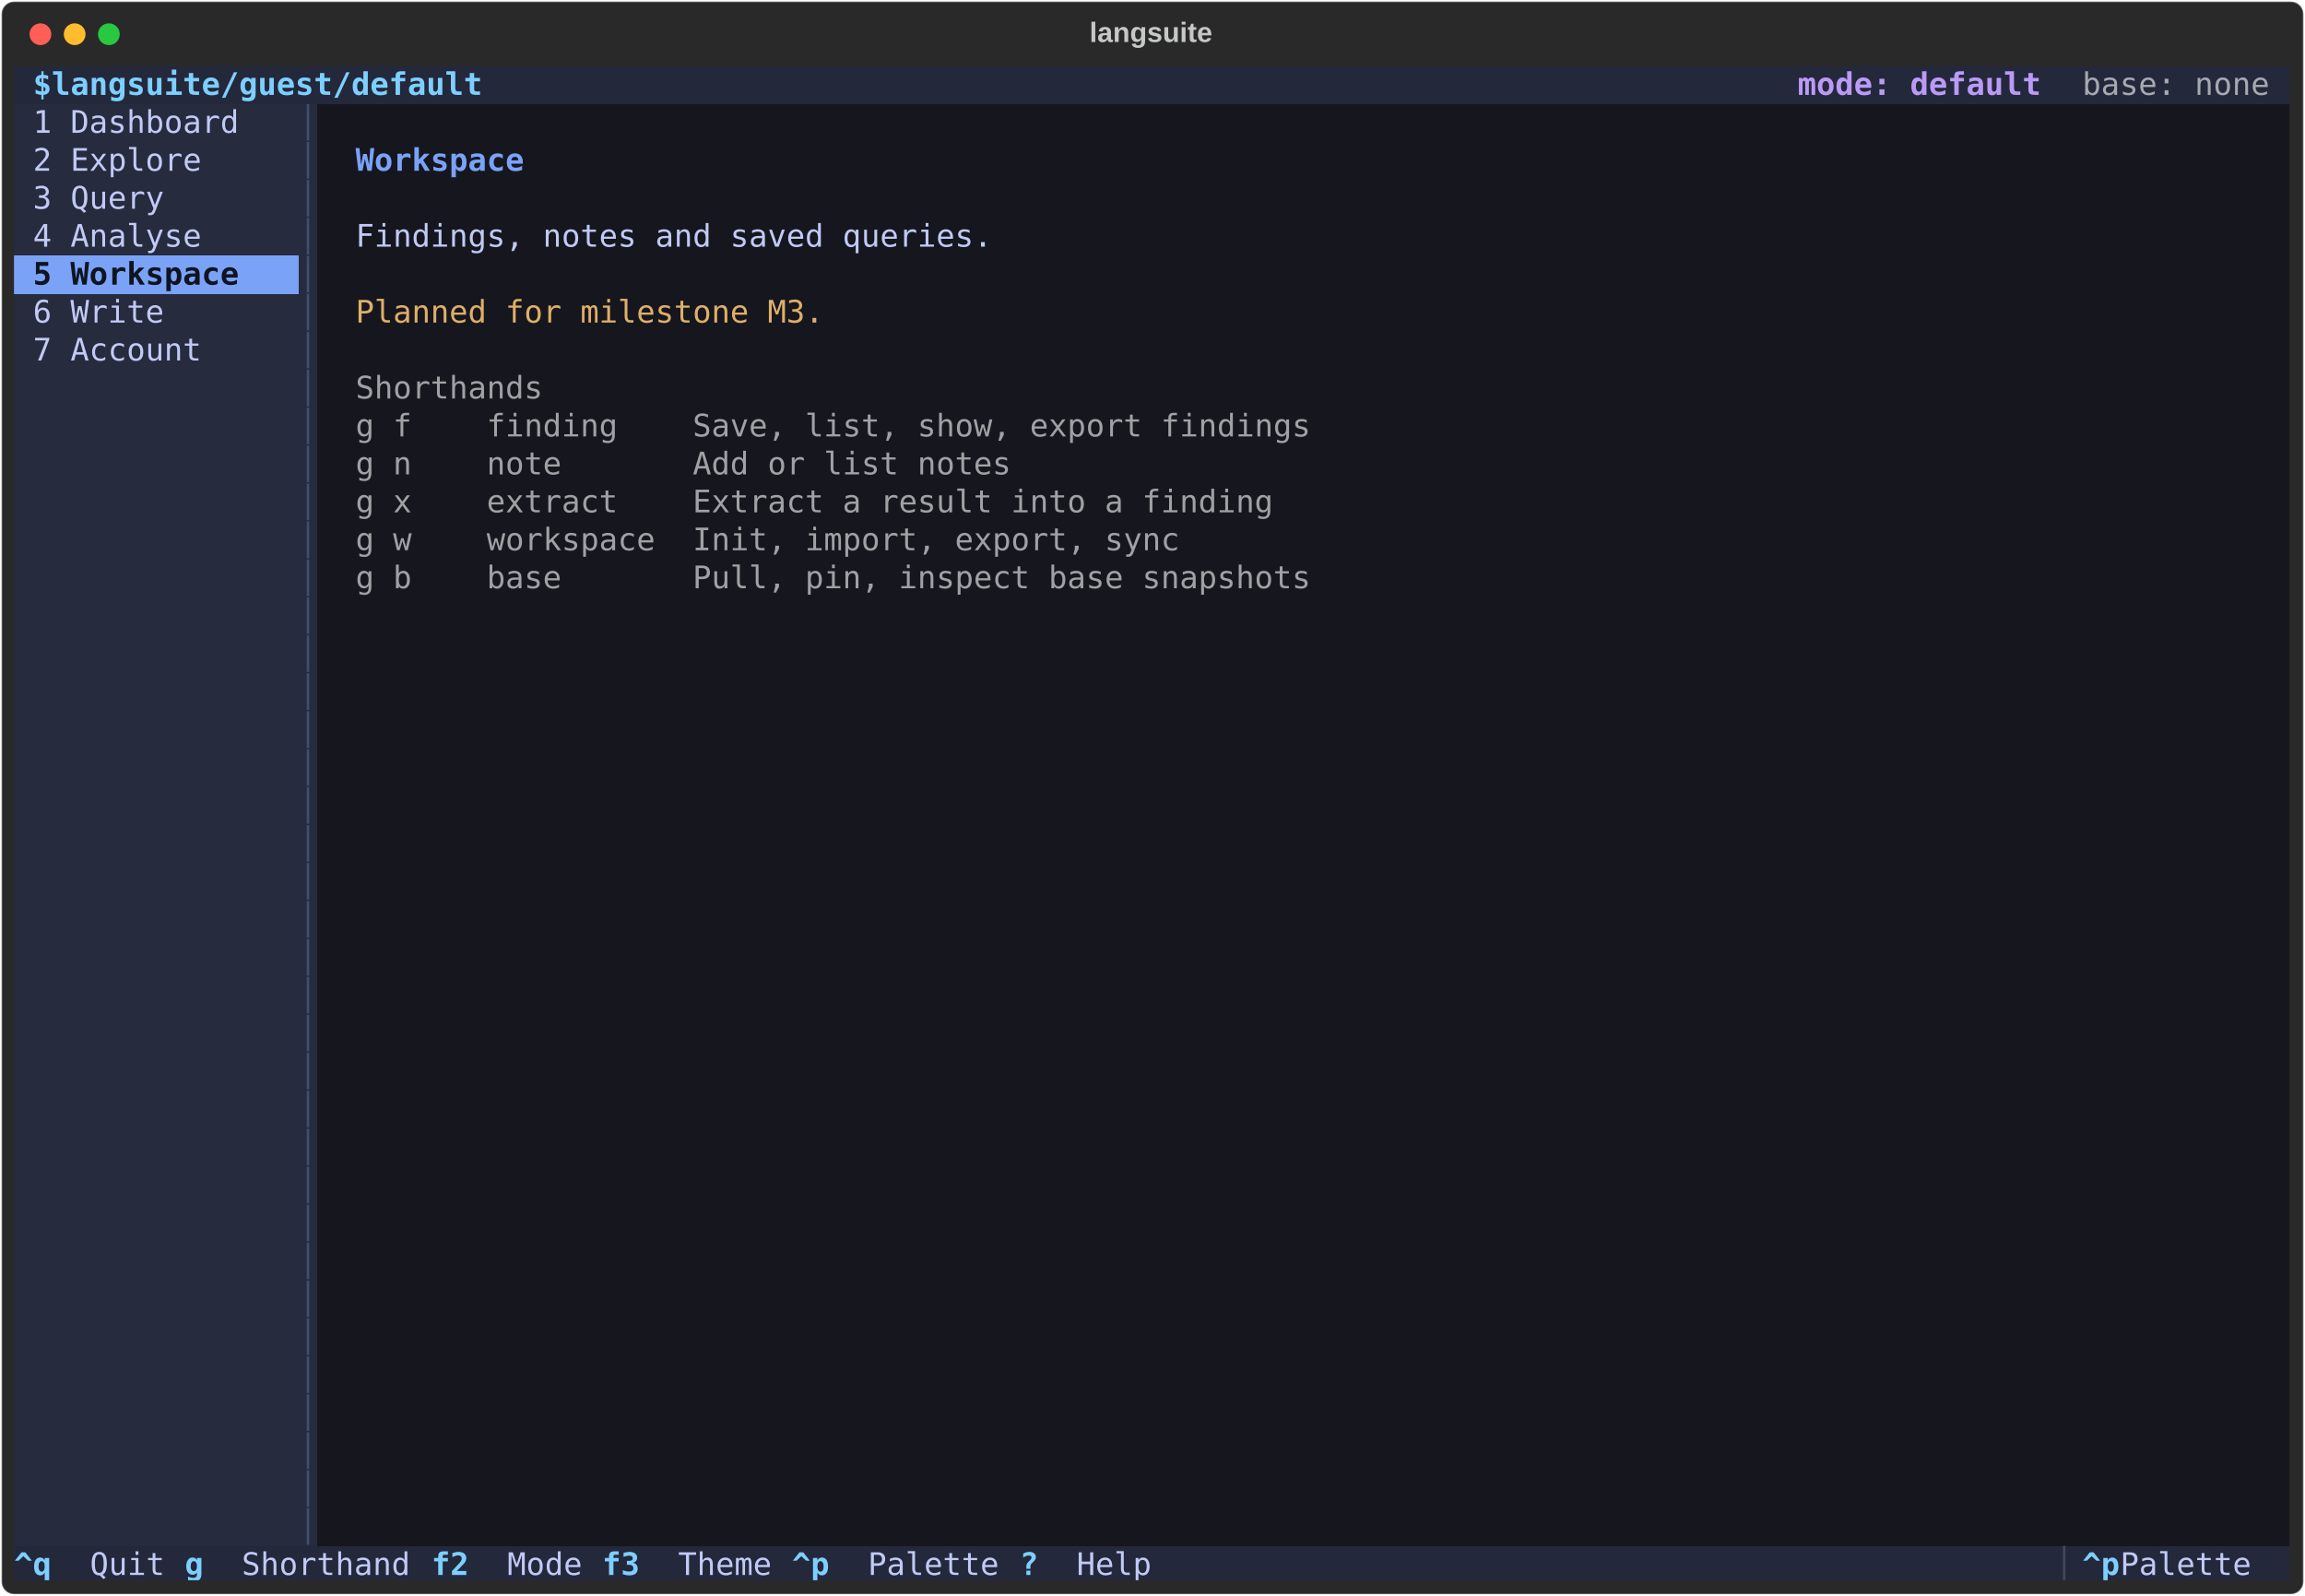
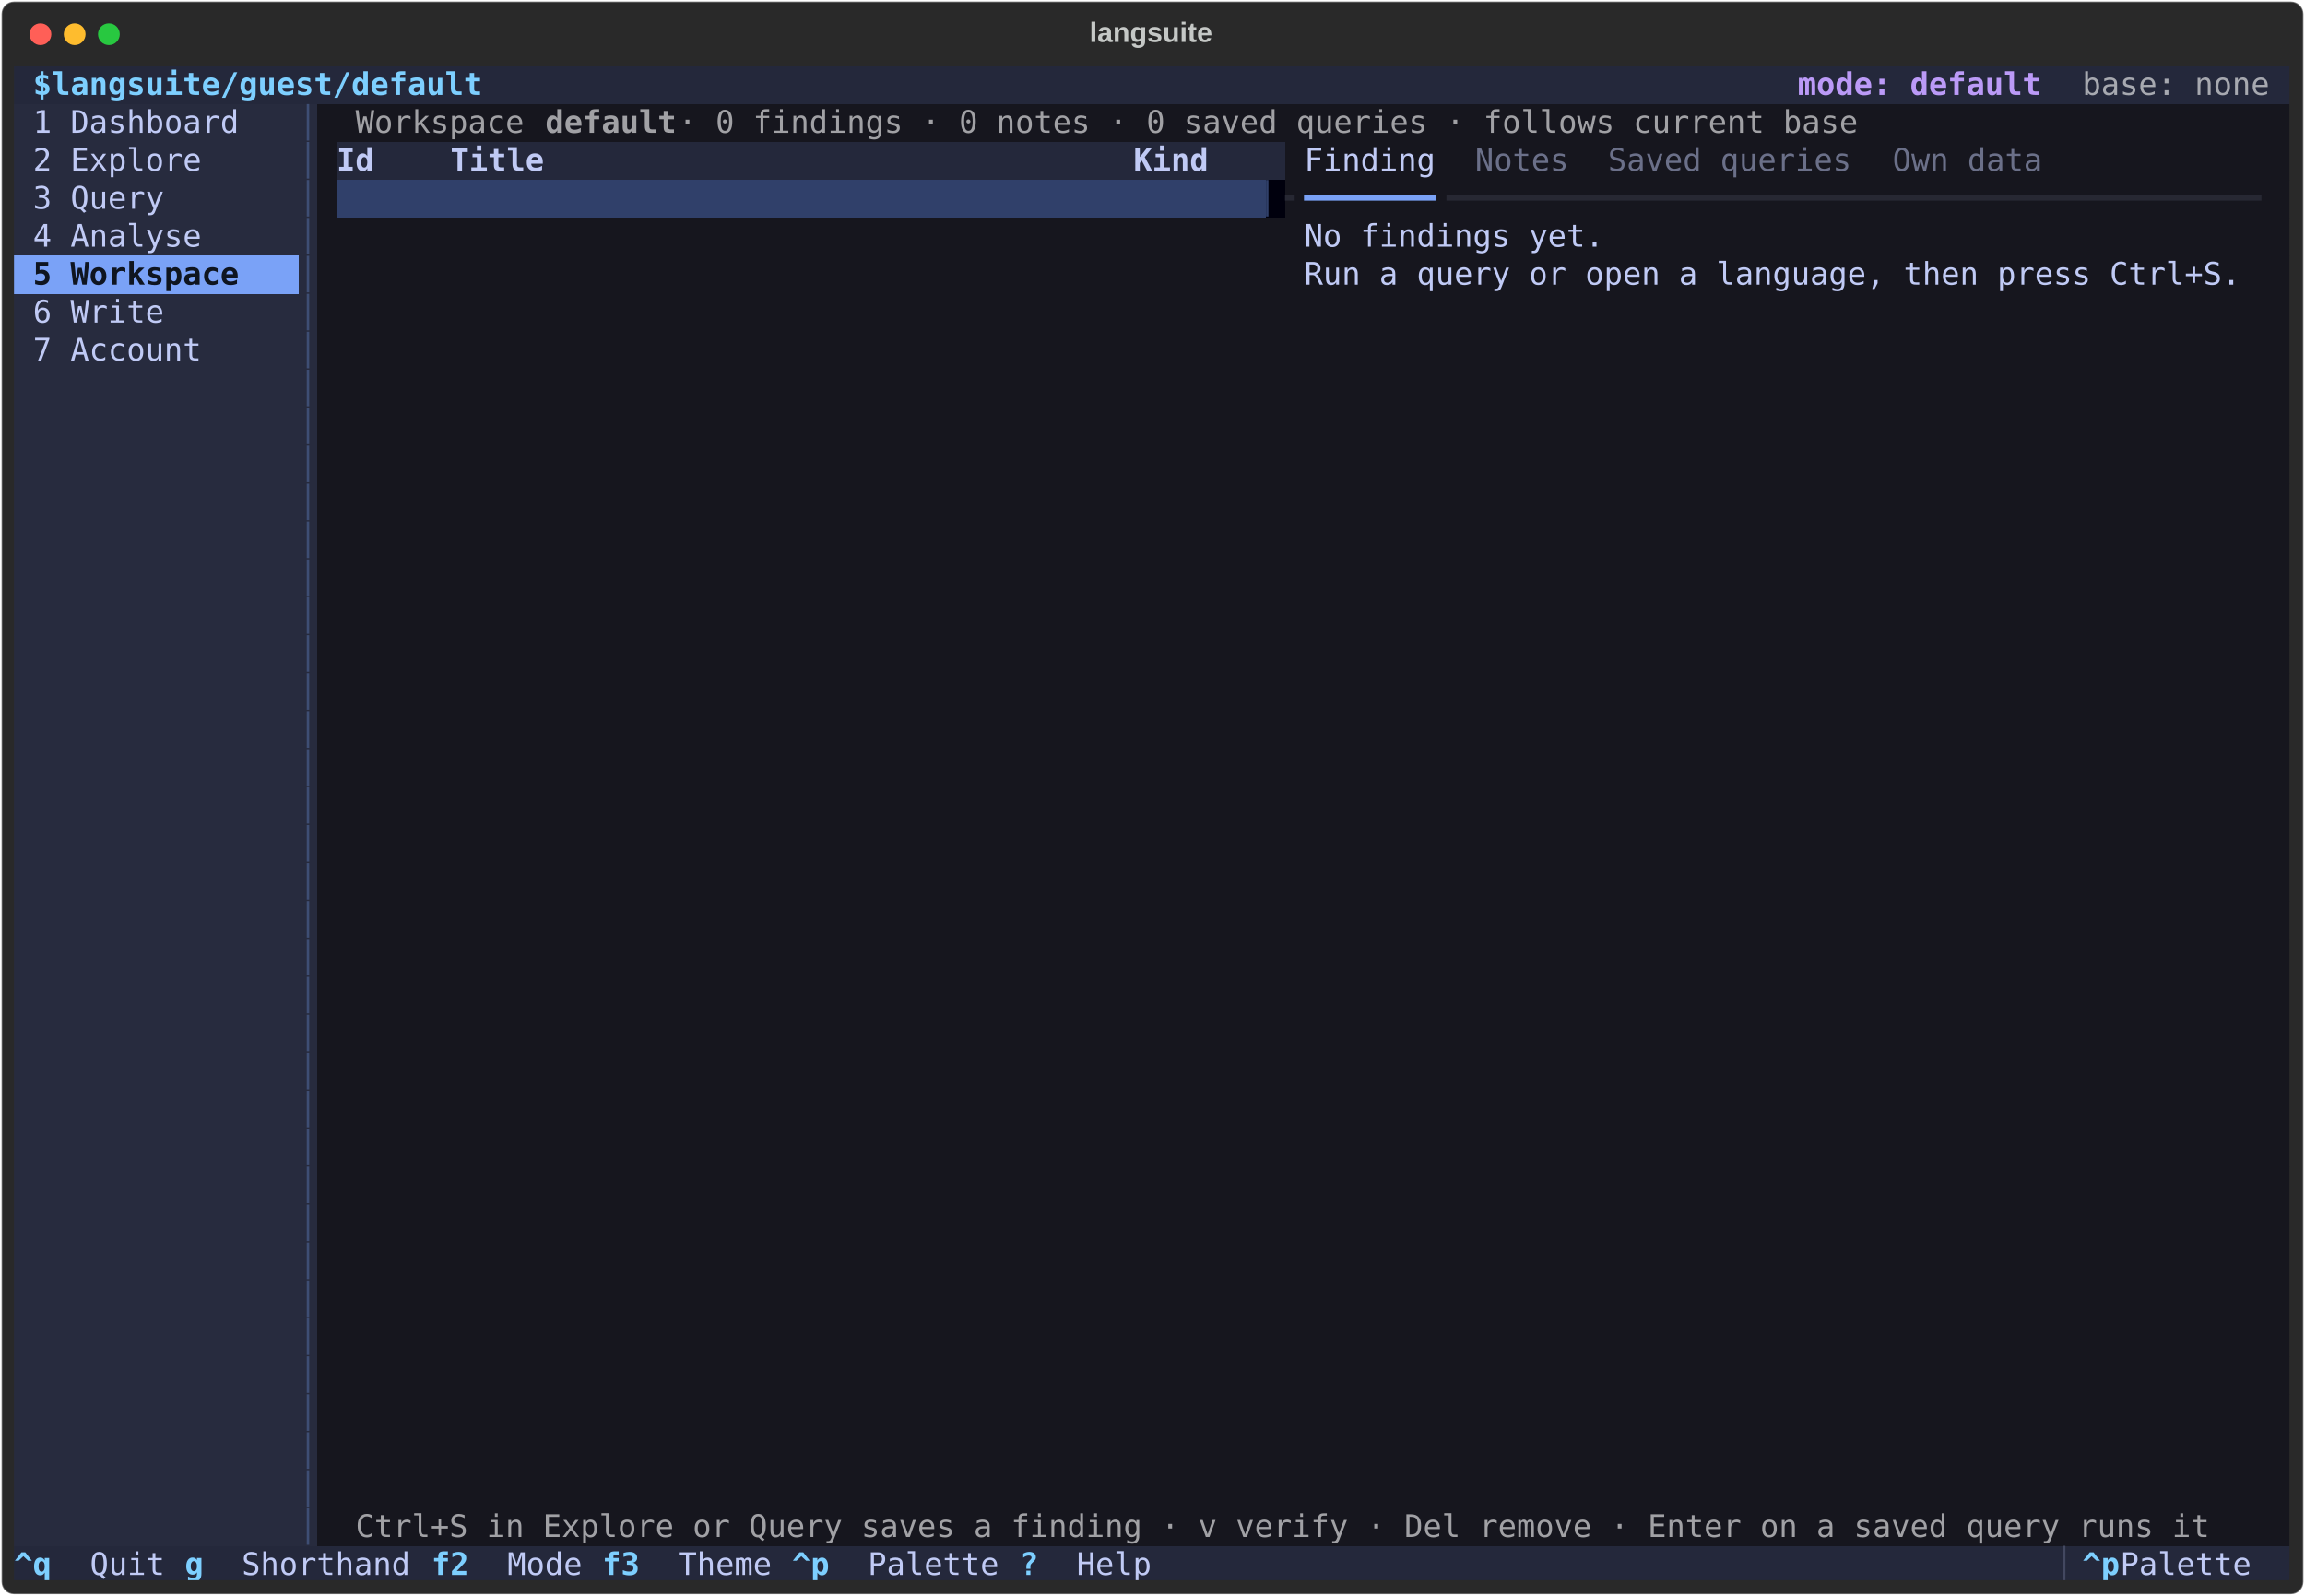
<svg xmlns="http://www.w3.org/2000/svg" class="rich-terminal" viewBox="0 0 1482 1026.0">
  <style>

    @font-face {
        font-family: "Fira Code";
        src: local("FiraCode-Regular"),
                url("https://cdnjs.cloudflare.com/ajax/libs/firacode/6.2.0/woff2/FiraCode-Regular.woff2") format("woff2"),
                url("https://cdnjs.cloudflare.com/ajax/libs/firacode/6.2.0/woff/FiraCode-Regular.woff") format("woff");
        font-style: normal;
        font-weight: 400;
    }
    @font-face {
        font-family: "Fira Code";
        src: local("FiraCode-Bold"),
                url("https://cdnjs.cloudflare.com/ajax/libs/firacode/6.2.0/woff2/FiraCode-Bold.woff2") format("woff2"),
                url("https://cdnjs.cloudflare.com/ajax/libs/firacode/6.2.0/woff/FiraCode-Bold.woff") format("woff");
        font-style: bold;
        font-weight: 700;
    }

    .terminal-matrix {
        font-family: Fira Code, monospace;
        font-size: 20px;
        line-height: 24.4px;
        font-variant-east-asian: full-width;
    }

    .terminal-title {
        font-size: 18px;
        font-weight: bold;
        font-family: arial;
    }

    .terminal-r1 { fill: #c5c8c6 }
.terminal-r2 { fill: #7dcfff;font-weight: bold }
.terminal-r3 { fill: #bb9af7;font-weight: bold }
.terminal-r4 { fill: #a7a9b0 }
.terminal-r5 { fill: #c0caf5 }
.terminal-r6 { fill: #3e4e74 }
- .terminal-r7 { fill: #7aa2f7;font-weight: bold }
- .terminal-r8 { fill: #0f1520;font-weight: bold }
- .terminal-r9 { fill: #dfaf68 }
- .terminal-r10 { fill: #a1a1a5 }
- .terminal-r11 { fill: #434860 }
+ .terminal-r7 { fill: #a1a1a5 }
+ .terminal-r8 { fill: #a1a1a5;font-weight: bold }
+ .terminal-r9 { fill: #c0caf5;font-weight: bold }
+ .terminal-r10 { fill: #6b7089 }
+ .terminal-r11 { fill: #1f2335 }
+ .terminal-r12 { fill: #30406a }
+ .terminal-r13 { fill: #272833 }
+ .terminal-r14 { fill: #7aa2f7 }
+ .terminal-r15 { fill: #0f1520;font-weight: bold }
+ .terminal-r16 { fill: #434860 }
    </style>
  <defs>
    <clipPath id="terminal-clip-terminal">
      <rect x="0" y="0" width="1463.0" height="975.0" />
    </clipPath>
    <clipPath id="terminal-line-0">
      <rect x="0" y="1.5" width="1464" height="24.65" />
    </clipPath>
    <clipPath id="terminal-line-1">
      <rect x="0" y="25.9" width="1464" height="24.65" />
    </clipPath>
    <clipPath id="terminal-line-2">
      <rect x="0" y="50.3" width="1464" height="24.65" />
    </clipPath>
    <clipPath id="terminal-line-3">
      <rect x="0" y="74.7" width="1464" height="24.65" />
    </clipPath>
    <clipPath id="terminal-line-4">
      <rect x="0" y="99.1" width="1464" height="24.65" />
    </clipPath>
    <clipPath id="terminal-line-5">
      <rect x="0" y="123.5" width="1464" height="24.65" />
    </clipPath>
    <clipPath id="terminal-line-6">
      <rect x="0" y="147.9" width="1464" height="24.65" />
    </clipPath>
    <clipPath id="terminal-line-7">
      <rect x="0" y="172.3" width="1464" height="24.65" />
    </clipPath>
    <clipPath id="terminal-line-8">
      <rect x="0" y="196.7" width="1464" height="24.65" />
    </clipPath>
    <clipPath id="terminal-line-9">
      <rect x="0" y="221.1" width="1464" height="24.65" />
    </clipPath>
    <clipPath id="terminal-line-10">
      <rect x="0" y="245.5" width="1464" height="24.65" />
    </clipPath>
    <clipPath id="terminal-line-11">
      <rect x="0" y="269.9" width="1464" height="24.65" />
    </clipPath>
    <clipPath id="terminal-line-12">
      <rect x="0" y="294.3" width="1464" height="24.65" />
    </clipPath>
    <clipPath id="terminal-line-13">
      <rect x="0" y="318.7" width="1464" height="24.65" />
    </clipPath>
    <clipPath id="terminal-line-14">
      <rect x="0" y="343.1" width="1464" height="24.65" />
    </clipPath>
    <clipPath id="terminal-line-15">
      <rect x="0" y="367.5" width="1464" height="24.65" />
    </clipPath>
    <clipPath id="terminal-line-16">
      <rect x="0" y="391.9" width="1464" height="24.65" />
    </clipPath>
    <clipPath id="terminal-line-17">
      <rect x="0" y="416.3" width="1464" height="24.65" />
    </clipPath>
    <clipPath id="terminal-line-18">
      <rect x="0" y="440.7" width="1464" height="24.65" />
    </clipPath>
    <clipPath id="terminal-line-19">
      <rect x="0" y="465.1" width="1464" height="24.65" />
    </clipPath>
    <clipPath id="terminal-line-20">
      <rect x="0" y="489.5" width="1464" height="24.65" />
    </clipPath>
    <clipPath id="terminal-line-21">
      <rect x="0" y="513.9" width="1464" height="24.65" />
    </clipPath>
    <clipPath id="terminal-line-22">
      <rect x="0" y="538.3" width="1464" height="24.65" />
    </clipPath>
    <clipPath id="terminal-line-23">
      <rect x="0" y="562.7" width="1464" height="24.65" />
    </clipPath>
    <clipPath id="terminal-line-24">
      <rect x="0" y="587.1" width="1464" height="24.65" />
    </clipPath>
    <clipPath id="terminal-line-25">
      <rect x="0" y="611.5" width="1464" height="24.65" />
    </clipPath>
    <clipPath id="terminal-line-26">
      <rect x="0" y="635.9" width="1464" height="24.65" />
    </clipPath>
    <clipPath id="terminal-line-27">
      <rect x="0" y="660.3" width="1464" height="24.65" />
    </clipPath>
    <clipPath id="terminal-line-28">
      <rect x="0" y="684.7" width="1464" height="24.65" />
    </clipPath>
    <clipPath id="terminal-line-29">
      <rect x="0" y="709.1" width="1464" height="24.65" />
    </clipPath>
    <clipPath id="terminal-line-30">
      <rect x="0" y="733.5" width="1464" height="24.65" />
    </clipPath>
    <clipPath id="terminal-line-31">
      <rect x="0" y="757.9" width="1464" height="24.65" />
    </clipPath>
    <clipPath id="terminal-line-32">
      <rect x="0" y="782.3" width="1464" height="24.65" />
    </clipPath>
    <clipPath id="terminal-line-33">
      <rect x="0" y="806.7" width="1464" height="24.65" />
    </clipPath>
    <clipPath id="terminal-line-34">
      <rect x="0" y="831.1" width="1464" height="24.65" />
    </clipPath>
    <clipPath id="terminal-line-35">
      <rect x="0" y="855.5" width="1464" height="24.65" />
    </clipPath>
    <clipPath id="terminal-line-36">
      <rect x="0" y="879.9" width="1464" height="24.65" />
    </clipPath>
    <clipPath id="terminal-line-37">
      <rect x="0" y="904.3" width="1464" height="24.65" />
    </clipPath>
    <clipPath id="terminal-line-38">
      <rect x="0" y="928.7" width="1464" height="24.65" />
    </clipPath>
  </defs>
  <rect fill="#292929" stroke="rgba(255,255,255,0.35)" stroke-width="1" x="1" y="1" width="1480" height="1024" rx="8" />
  <text class="terminal-title" fill="#c5c8c6" text-anchor="middle" x="740" y="27">langsuite</text>
  <g transform="translate(26,22)">
    <circle cx="0" cy="0" r="7" fill="#ff5f57" />
    <circle cx="22" cy="0" r="7" fill="#febc2e" />
    <circle cx="44" cy="0" r="7" fill="#28c840" />
  </g>
  <g transform="translate(9, 41)" clip-path="url(#terminal-clip-terminal)">
    <rect fill="#24283b" x="0" y="1.5" width="12.2" height="24.65" shape-rendering="crispEdges" />
    <rect fill="#24283b" x="12.2" y="1.5" width="292.8" height="24.65" shape-rendering="crispEdges" />
    <rect fill="#24283b" x="305" y="1.5" width="841.8" height="24.65" shape-rendering="crispEdges" />
    <rect fill="#24283b" x="1146.8" y="1.5" width="158.6" height="24.65" shape-rendering="crispEdges" />
    <rect fill="#24283b" x="1305.4" y="1.5" width="24.4" height="24.65" shape-rendering="crispEdges" />
    <rect fill="#24283b" x="1329.8" y="1.5" width="122" height="24.65" shape-rendering="crispEdges" />
    <rect fill="#24283b" x="1451.8" y="1.5" width="12.2" height="24.65" shape-rendering="crispEdges" />
    <rect fill="#272b3e" x="0" y="25.9" width="12.2" height="24.65" shape-rendering="crispEdges" />
    <rect fill="#272b3e" x="12.2" y="25.9" width="134.2" height="24.65" shape-rendering="crispEdges" />
    <rect fill="#272b3e" x="146.4" y="25.9" width="36.6" height="24.65" shape-rendering="crispEdges" />
    <rect fill="#272b3e" x="183" y="25.9" width="12.2" height="24.65" shape-rendering="crispEdges" />
-     <rect fill="#16161e" x="195.2" y="25.9" width="1268.8" height="24.65" shape-rendering="crispEdges" />
+     <rect fill="#16161e" x="195.2" y="25.9" width="24.4" height="24.65" shape-rendering="crispEdges" />
+     <rect fill="#16161e" x="219.6" y="25.9" width="122" height="24.65" shape-rendering="crispEdges" />
+     <rect fill="#16161e" x="341.6" y="25.9" width="85.4" height="24.65" shape-rendering="crispEdges" />
+     <rect fill="#16161e" x="427" y="25.9" width="780.8" height="24.65" shape-rendering="crispEdges" />
+     <rect fill="#16161e" x="1207.8" y="25.9" width="256.2" height="24.65" shape-rendering="crispEdges" />
    <rect fill="#272b3e" x="0" y="50.3" width="12.2" height="24.65" shape-rendering="crispEdges" />
    <rect fill="#272b3e" x="12.2" y="50.3" width="109.8" height="24.65" shape-rendering="crispEdges" />
    <rect fill="#272b3e" x="122" y="50.3" width="61" height="24.65" shape-rendering="crispEdges" />
    <rect fill="#272b3e" x="183" y="50.3" width="12.2" height="24.65" shape-rendering="crispEdges" />
-     <rect fill="#16161e" x="195.2" y="50.3" width="24.4" height="24.65" shape-rendering="crispEdges" />
-     <rect fill="#16161e" x="219.6" y="50.3" width="109.8" height="24.65" shape-rendering="crispEdges" />
-     <rect fill="#16161e" x="329.4" y="50.3" width="1134.6" height="24.65" shape-rendering="crispEdges" />
+     <rect fill="#16161e" x="195.2" y="50.3" width="12.2" height="24.65" shape-rendering="crispEdges" />
+     <rect fill="#24283b" x="207.4" y="50.3" width="73.2" height="24.65" shape-rendering="crispEdges" />
+     <rect fill="#24283b" x="280.6" y="50.3" width="439.2" height="24.65" shape-rendering="crispEdges" />
+     <rect fill="#24283b" x="719.8" y="50.3" width="97.6" height="24.65" shape-rendering="crispEdges" />
+     <rect fill="#16161e" x="817.4" y="50.3" width="12.2" height="24.65" shape-rendering="crispEdges" />
+     <rect fill="#16161e" x="829.6" y="50.3" width="85.4" height="24.65" shape-rendering="crispEdges" />
+     <rect fill="#16161e" x="915" y="50.3" width="24.4" height="24.65" shape-rendering="crispEdges" />
+     <rect fill="#16161e" x="939.4" y="50.3" width="61" height="24.65" shape-rendering="crispEdges" />
+     <rect fill="#16161e" x="1000.4" y="50.3" width="24.4" height="24.65" shape-rendering="crispEdges" />
+     <rect fill="#16161e" x="1024.8" y="50.3" width="158.6" height="24.65" shape-rendering="crispEdges" />
+     <rect fill="#16161e" x="1183.4" y="50.3" width="24.4" height="24.65" shape-rendering="crispEdges" />
+     <rect fill="#16161e" x="1207.8" y="50.3" width="97.6" height="24.65" shape-rendering="crispEdges" />
+     <rect fill="#16161e" x="1305.4" y="50.3" width="158.6" height="24.65" shape-rendering="crispEdges" />
    <rect fill="#272b3e" x="0" y="74.7" width="12.2" height="24.65" shape-rendering="crispEdges" />
    <rect fill="#272b3e" x="12.2" y="74.7" width="85.4" height="24.65" shape-rendering="crispEdges" />
    <rect fill="#272b3e" x="97.6" y="74.7" width="85.4" height="24.65" shape-rendering="crispEdges" />
    <rect fill="#272b3e" x="183" y="74.7" width="12.2" height="24.65" shape-rendering="crispEdges" />
-     <rect fill="#16161e" x="195.2" y="74.7" width="1268.8" height="24.65" shape-rendering="crispEdges" />
+     <rect fill="#16161e" x="195.2" y="74.7" width="12.2" height="24.65" shape-rendering="crispEdges" />
+     <rect fill="#30406a" x="207.4" y="74.7" width="597.8" height="24.65" shape-rendering="crispEdges" />
+     <rect fill="#00000d" x="805.2" y="74.7" width="12.2" height="24.65" shape-rendering="crispEdges" />
+     <rect fill="#16161e" x="817.4" y="74.7" width="12.2" height="24.65" shape-rendering="crispEdges" />
+     <rect fill="#16161e" x="829.6" y="74.7" width="85.4" height="24.65" shape-rendering="crispEdges" />
+     <rect fill="#16161e" x="915" y="74.7" width="536.8" height="24.65" shape-rendering="crispEdges" />
+     <rect fill="#16161e" x="1451.8" y="74.7" width="12.2" height="24.65" shape-rendering="crispEdges" />
    <rect fill="#272b3e" x="0" y="99.1" width="12.2" height="24.65" shape-rendering="crispEdges" />
    <rect fill="#272b3e" x="12.2" y="99.1" width="109.8" height="24.65" shape-rendering="crispEdges" />
    <rect fill="#272b3e" x="122" y="99.1" width="61" height="24.65" shape-rendering="crispEdges" />
    <rect fill="#272b3e" x="183" y="99.1" width="12.2" height="24.65" shape-rendering="crispEdges" />
-     <rect fill="#16161e" x="195.2" y="99.1" width="24.4" height="24.65" shape-rendering="crispEdges" />
-     <rect fill="#16161e" x="219.6" y="99.1" width="414.8" height="24.65" shape-rendering="crispEdges" />
-     <rect fill="#16161e" x="634.4" y="99.1" width="829.6" height="24.65" shape-rendering="crispEdges" />
+     <rect fill="#16161e" x="195.2" y="99.1" width="634.4" height="24.65" shape-rendering="crispEdges" />
+     <rect fill="#16161e" x="829.6" y="99.1" width="195.2" height="24.65" shape-rendering="crispEdges" />
+     <rect fill="#16161e" x="1024.8" y="99.1" width="439.2" height="24.65" shape-rendering="crispEdges" />
    <rect fill="#7aa2f7" x="0" y="123.5" width="12.2" height="24.65" shape-rendering="crispEdges" />
    <rect fill="#7aa2f7" x="12.2" y="123.5" width="134.2" height="24.65" shape-rendering="crispEdges" />
    <rect fill="#7aa2f7" x="146.4" y="123.5" width="36.6" height="24.65" shape-rendering="crispEdges" />
    <rect fill="#272b3e" x="183" y="123.5" width="12.2" height="24.65" shape-rendering="crispEdges" />
-     <rect fill="#16161e" x="195.2" y="123.5" width="1268.8" height="24.65" shape-rendering="crispEdges" />
+     <rect fill="#16161e" x="195.2" y="123.5" width="634.4" height="24.65" shape-rendering="crispEdges" />
+     <rect fill="#16161e" x="829.6" y="123.5" width="610" height="24.65" shape-rendering="crispEdges" />
+     <rect fill="#16161e" x="1439.6" y="123.5" width="24.4" height="24.65" shape-rendering="crispEdges" />
    <rect fill="#272b3e" x="0" y="147.9" width="12.2" height="24.65" shape-rendering="crispEdges" />
    <rect fill="#272b3e" x="12.2" y="147.9" width="85.4" height="24.65" shape-rendering="crispEdges" />
    <rect fill="#272b3e" x="97.6" y="147.9" width="85.4" height="24.65" shape-rendering="crispEdges" />
    <rect fill="#272b3e" x="183" y="147.9" width="12.2" height="24.65" shape-rendering="crispEdges" />
-     <rect fill="#16161e" x="195.2" y="147.9" width="24.4" height="24.65" shape-rendering="crispEdges" />
-     <rect fill="#16161e" x="219.6" y="147.9" width="305" height="24.65" shape-rendering="crispEdges" />
-     <rect fill="#16161e" x="524.6" y="147.9" width="939.4" height="24.65" shape-rendering="crispEdges" />
+     <rect fill="#16161e" x="195.2" y="147.9" width="1268.8" height="24.65" shape-rendering="crispEdges" />
    <rect fill="#272b3e" x="0" y="172.3" width="12.2" height="24.65" shape-rendering="crispEdges" />
    <rect fill="#272b3e" x="12.2" y="172.3" width="109.8" height="24.65" shape-rendering="crispEdges" />
    <rect fill="#272b3e" x="122" y="172.3" width="61" height="24.65" shape-rendering="crispEdges" />
    <rect fill="#272b3e" x="183" y="172.3" width="12.2" height="24.65" shape-rendering="crispEdges" />
    <rect fill="#16161e" x="195.2" y="172.3" width="1268.8" height="24.65" shape-rendering="crispEdges" />
    <rect fill="#272b3e" x="0" y="196.7" width="183" height="24.65" shape-rendering="crispEdges" />
    <rect fill="#272b3e" x="183" y="196.7" width="12.2" height="24.65" shape-rendering="crispEdges" />
-     <rect fill="#16161e" x="195.2" y="196.7" width="24.4" height="24.65" shape-rendering="crispEdges" />
-     <rect fill="#16161e" x="219.6" y="196.7" width="122" height="24.65" shape-rendering="crispEdges" />
-     <rect fill="#16161e" x="341.6" y="196.7" width="1122.4" height="24.65" shape-rendering="crispEdges" />
+     <rect fill="#16161e" x="195.2" y="196.7" width="1268.8" height="24.65" shape-rendering="crispEdges" />
    <rect fill="#272b3e" x="0" y="221.1" width="183" height="24.65" shape-rendering="crispEdges" />
    <rect fill="#272b3e" x="183" y="221.1" width="12.2" height="24.65" shape-rendering="crispEdges" />
-     <rect fill="#16161e" x="195.2" y="221.1" width="24.4" height="24.65" shape-rendering="crispEdges" />
-     <rect fill="#16161e" x="219.6" y="221.1" width="646.6" height="24.65" shape-rendering="crispEdges" />
-     <rect fill="#16161e" x="866.2" y="221.1" width="597.8" height="24.65" shape-rendering="crispEdges" />
+     <rect fill="#16161e" x="195.2" y="221.1" width="1268.8" height="24.65" shape-rendering="crispEdges" />
    <rect fill="#272b3e" x="0" y="245.5" width="183" height="24.65" shape-rendering="crispEdges" />
    <rect fill="#272b3e" x="183" y="245.5" width="12.2" height="24.65" shape-rendering="crispEdges" />
-     <rect fill="#16161e" x="195.2" y="245.5" width="24.4" height="24.65" shape-rendering="crispEdges" />
-     <rect fill="#16161e" x="219.6" y="245.5" width="451.4" height="24.65" shape-rendering="crispEdges" />
-     <rect fill="#16161e" x="671" y="245.5" width="793" height="24.65" shape-rendering="crispEdges" />
+     <rect fill="#16161e" x="195.2" y="245.5" width="1268.8" height="24.65" shape-rendering="crispEdges" />
    <rect fill="#272b3e" x="0" y="269.9" width="183" height="24.65" shape-rendering="crispEdges" />
    <rect fill="#272b3e" x="183" y="269.9" width="12.2" height="24.65" shape-rendering="crispEdges" />
-     <rect fill="#16161e" x="195.2" y="269.9" width="24.4" height="24.65" shape-rendering="crispEdges" />
-     <rect fill="#16161e" x="219.6" y="269.9" width="622.2" height="24.65" shape-rendering="crispEdges" />
-     <rect fill="#16161e" x="841.8" y="269.9" width="622.2" height="24.65" shape-rendering="crispEdges" />
+     <rect fill="#16161e" x="195.2" y="269.9" width="1268.8" height="24.65" shape-rendering="crispEdges" />
    <rect fill="#272b3e" x="0" y="294.3" width="183" height="24.65" shape-rendering="crispEdges" />
    <rect fill="#272b3e" x="183" y="294.3" width="12.2" height="24.65" shape-rendering="crispEdges" />
-     <rect fill="#16161e" x="195.2" y="294.3" width="24.4" height="24.65" shape-rendering="crispEdges" />
-     <rect fill="#16161e" x="219.6" y="294.3" width="561.2" height="24.65" shape-rendering="crispEdges" />
-     <rect fill="#16161e" x="780.8" y="294.3" width="683.2" height="24.65" shape-rendering="crispEdges" />
+     <rect fill="#16161e" x="195.2" y="294.3" width="1268.8" height="24.65" shape-rendering="crispEdges" />
    <rect fill="#272b3e" x="0" y="318.7" width="183" height="24.65" shape-rendering="crispEdges" />
    <rect fill="#272b3e" x="183" y="318.7" width="12.2" height="24.65" shape-rendering="crispEdges" />
-     <rect fill="#16161e" x="195.2" y="318.7" width="24.4" height="24.65" shape-rendering="crispEdges" />
-     <rect fill="#16161e" x="219.6" y="318.7" width="646.6" height="24.65" shape-rendering="crispEdges" />
-     <rect fill="#16161e" x="866.2" y="318.7" width="597.8" height="24.65" shape-rendering="crispEdges" />
+     <rect fill="#16161e" x="195.2" y="318.7" width="1268.8" height="24.65" shape-rendering="crispEdges" />
    <rect fill="#272b3e" x="0" y="343.1" width="183" height="24.65" shape-rendering="crispEdges" />
    <rect fill="#272b3e" x="183" y="343.1" width="12.2" height="24.65" shape-rendering="crispEdges" />
    <rect fill="#16161e" x="195.2" y="343.1" width="1268.8" height="24.65" shape-rendering="crispEdges" />
    <rect fill="#272b3e" x="0" y="367.5" width="183" height="24.65" shape-rendering="crispEdges" />
    <rect fill="#272b3e" x="183" y="367.5" width="12.2" height="24.65" shape-rendering="crispEdges" />
    <rect fill="#16161e" x="195.2" y="367.5" width="1268.8" height="24.65" shape-rendering="crispEdges" />
    <rect fill="#272b3e" x="0" y="391.9" width="183" height="24.65" shape-rendering="crispEdges" />
    <rect fill="#272b3e" x="183" y="391.9" width="12.2" height="24.65" shape-rendering="crispEdges" />
    <rect fill="#16161e" x="195.2" y="391.9" width="1268.8" height="24.65" shape-rendering="crispEdges" />
    <rect fill="#272b3e" x="0" y="416.3" width="183" height="24.65" shape-rendering="crispEdges" />
    <rect fill="#272b3e" x="183" y="416.3" width="12.2" height="24.65" shape-rendering="crispEdges" />
    <rect fill="#16161e" x="195.2" y="416.3" width="1268.8" height="24.65" shape-rendering="crispEdges" />
    <rect fill="#272b3e" x="0" y="440.7" width="183" height="24.65" shape-rendering="crispEdges" />
    <rect fill="#272b3e" x="183" y="440.7" width="12.2" height="24.65" shape-rendering="crispEdges" />
    <rect fill="#16161e" x="195.2" y="440.7" width="1268.8" height="24.65" shape-rendering="crispEdges" />
    <rect fill="#272b3e" x="0" y="465.1" width="183" height="24.65" shape-rendering="crispEdges" />
    <rect fill="#272b3e" x="183" y="465.1" width="12.2" height="24.65" shape-rendering="crispEdges" />
    <rect fill="#16161e" x="195.2" y="465.1" width="1268.8" height="24.65" shape-rendering="crispEdges" />
    <rect fill="#272b3e" x="0" y="489.5" width="183" height="24.65" shape-rendering="crispEdges" />
    <rect fill="#272b3e" x="183" y="489.5" width="12.2" height="24.65" shape-rendering="crispEdges" />
    <rect fill="#16161e" x="195.2" y="489.5" width="1268.8" height="24.65" shape-rendering="crispEdges" />
    <rect fill="#272b3e" x="0" y="513.9" width="183" height="24.65" shape-rendering="crispEdges" />
    <rect fill="#272b3e" x="183" y="513.9" width="12.2" height="24.65" shape-rendering="crispEdges" />
    <rect fill="#16161e" x="195.2" y="513.9" width="1268.8" height="24.65" shape-rendering="crispEdges" />
    <rect fill="#272b3e" x="0" y="538.3" width="183" height="24.65" shape-rendering="crispEdges" />
    <rect fill="#272b3e" x="183" y="538.3" width="12.2" height="24.65" shape-rendering="crispEdges" />
    <rect fill="#16161e" x="195.2" y="538.3" width="1268.8" height="24.65" shape-rendering="crispEdges" />
    <rect fill="#272b3e" x="0" y="562.7" width="183" height="24.65" shape-rendering="crispEdges" />
    <rect fill="#272b3e" x="183" y="562.7" width="12.2" height="24.65" shape-rendering="crispEdges" />
    <rect fill="#16161e" x="195.2" y="562.7" width="1268.8" height="24.65" shape-rendering="crispEdges" />
    <rect fill="#272b3e" x="0" y="587.1" width="183" height="24.65" shape-rendering="crispEdges" />
    <rect fill="#272b3e" x="183" y="587.1" width="12.2" height="24.65" shape-rendering="crispEdges" />
    <rect fill="#16161e" x="195.2" y="587.1" width="1268.8" height="24.65" shape-rendering="crispEdges" />
    <rect fill="#272b3e" x="0" y="611.5" width="183" height="24.65" shape-rendering="crispEdges" />
    <rect fill="#272b3e" x="183" y="611.5" width="12.2" height="24.65" shape-rendering="crispEdges" />
    <rect fill="#16161e" x="195.2" y="611.5" width="1268.8" height="24.65" shape-rendering="crispEdges" />
    <rect fill="#272b3e" x="0" y="635.9" width="183" height="24.65" shape-rendering="crispEdges" />
    <rect fill="#272b3e" x="183" y="635.9" width="12.2" height="24.65" shape-rendering="crispEdges" />
    <rect fill="#16161e" x="195.2" y="635.9" width="1268.8" height="24.65" shape-rendering="crispEdges" />
    <rect fill="#272b3e" x="0" y="660.3" width="183" height="24.65" shape-rendering="crispEdges" />
    <rect fill="#272b3e" x="183" y="660.3" width="12.2" height="24.65" shape-rendering="crispEdges" />
    <rect fill="#16161e" x="195.2" y="660.3" width="1268.8" height="24.65" shape-rendering="crispEdges" />
    <rect fill="#272b3e" x="0" y="684.7" width="183" height="24.65" shape-rendering="crispEdges" />
    <rect fill="#272b3e" x="183" y="684.7" width="12.2" height="24.65" shape-rendering="crispEdges" />
    <rect fill="#16161e" x="195.2" y="684.7" width="1268.8" height="24.65" shape-rendering="crispEdges" />
    <rect fill="#272b3e" x="0" y="709.1" width="183" height="24.65" shape-rendering="crispEdges" />
    <rect fill="#272b3e" x="183" y="709.1" width="12.2" height="24.65" shape-rendering="crispEdges" />
    <rect fill="#16161e" x="195.2" y="709.1" width="1268.8" height="24.65" shape-rendering="crispEdges" />
    <rect fill="#272b3e" x="0" y="733.5" width="183" height="24.65" shape-rendering="crispEdges" />
    <rect fill="#272b3e" x="183" y="733.5" width="12.2" height="24.65" shape-rendering="crispEdges" />
    <rect fill="#16161e" x="195.2" y="733.5" width="1268.8" height="24.65" shape-rendering="crispEdges" />
    <rect fill="#272b3e" x="0" y="757.9" width="183" height="24.65" shape-rendering="crispEdges" />
    <rect fill="#272b3e" x="183" y="757.9" width="12.2" height="24.65" shape-rendering="crispEdges" />
    <rect fill="#16161e" x="195.2" y="757.9" width="1268.8" height="24.65" shape-rendering="crispEdges" />
    <rect fill="#272b3e" x="0" y="782.3" width="183" height="24.65" shape-rendering="crispEdges" />
    <rect fill="#272b3e" x="183" y="782.3" width="12.2" height="24.65" shape-rendering="crispEdges" />
    <rect fill="#16161e" x="195.2" y="782.3" width="1268.8" height="24.65" shape-rendering="crispEdges" />
    <rect fill="#272b3e" x="0" y="806.7" width="183" height="24.65" shape-rendering="crispEdges" />
    <rect fill="#272b3e" x="183" y="806.7" width="12.2" height="24.65" shape-rendering="crispEdges" />
    <rect fill="#16161e" x="195.2" y="806.7" width="1268.8" height="24.65" shape-rendering="crispEdges" />
    <rect fill="#272b3e" x="0" y="831.1" width="183" height="24.65" shape-rendering="crispEdges" />
    <rect fill="#272b3e" x="183" y="831.1" width="12.2" height="24.65" shape-rendering="crispEdges" />
    <rect fill="#16161e" x="195.2" y="831.1" width="1268.8" height="24.65" shape-rendering="crispEdges" />
    <rect fill="#272b3e" x="0" y="855.5" width="183" height="24.65" shape-rendering="crispEdges" />
    <rect fill="#272b3e" x="183" y="855.5" width="12.2" height="24.65" shape-rendering="crispEdges" />
    <rect fill="#16161e" x="195.2" y="855.5" width="1268.8" height="24.65" shape-rendering="crispEdges" />
    <rect fill="#272b3e" x="0" y="879.9" width="183" height="24.65" shape-rendering="crispEdges" />
    <rect fill="#272b3e" x="183" y="879.9" width="12.2" height="24.65" shape-rendering="crispEdges" />
    <rect fill="#16161e" x="195.2" y="879.9" width="1268.8" height="24.65" shape-rendering="crispEdges" />
    <rect fill="#272b3e" x="0" y="904.3" width="183" height="24.65" shape-rendering="crispEdges" />
    <rect fill="#272b3e" x="183" y="904.3" width="12.2" height="24.65" shape-rendering="crispEdges" />
    <rect fill="#16161e" x="195.2" y="904.3" width="1268.8" height="24.65" shape-rendering="crispEdges" />
    <rect fill="#272b3e" x="0" y="928.7" width="183" height="24.65" shape-rendering="crispEdges" />
    <rect fill="#272b3e" x="183" y="928.7" width="12.2" height="24.65" shape-rendering="crispEdges" />
-     <rect fill="#16161e" x="195.2" y="928.7" width="1268.8" height="24.65" shape-rendering="crispEdges" />
+     <rect fill="#16161e" x="195.2" y="928.7" width="24.4" height="24.65" shape-rendering="crispEdges" />
+     <rect fill="#16161e" x="219.6" y="928.7" width="1207.8" height="24.65" shape-rendering="crispEdges" />
+     <rect fill="#16161e" x="1427.4" y="928.7" width="36.6" height="24.65" shape-rendering="crispEdges" />
    <rect fill="#24283b" x="0" y="953.1" width="48.8" height="24.65" shape-rendering="crispEdges" />
    <rect fill="#24283b" x="48.8" y="953.1" width="61" height="24.65" shape-rendering="crispEdges" />
    <rect fill="#24283b" x="109.8" y="953.1" width="36.6" height="24.65" shape-rendering="crispEdges" />
    <rect fill="#24283b" x="146.4" y="953.1" width="122" height="24.65" shape-rendering="crispEdges" />
    <rect fill="#24283b" x="268.4" y="953.1" width="48.8" height="24.65" shape-rendering="crispEdges" />
    <rect fill="#24283b" x="317.2" y="953.1" width="61" height="24.65" shape-rendering="crispEdges" />
    <rect fill="#24283b" x="378.2" y="953.1" width="48.8" height="24.65" shape-rendering="crispEdges" />
    <rect fill="#24283b" x="427" y="953.1" width="73.2" height="24.65" shape-rendering="crispEdges" />
    <rect fill="#24283b" x="500.2" y="953.1" width="48.8" height="24.65" shape-rendering="crispEdges" />
    <rect fill="#24283b" x="549" y="953.1" width="97.6" height="24.65" shape-rendering="crispEdges" />
    <rect fill="#24283b" x="646.6" y="953.1" width="36.6" height="24.65" shape-rendering="crispEdges" />
    <rect fill="#24283b" x="683.2" y="953.1" width="61" height="24.65" shape-rendering="crispEdges" />
    <rect fill="#24283b" x="744.2" y="953.1" width="573.4" height="24.65" shape-rendering="crispEdges" />
    <rect fill="#24283b" x="1317.6" y="953.1" width="12.2" height="24.65" shape-rendering="crispEdges" />
    <rect fill="#24283b" x="1329.8" y="953.1" width="24.4" height="24.65" shape-rendering="crispEdges" />
    <rect fill="#24283b" x="1354.2" y="953.1" width="97.6" height="24.65" shape-rendering="crispEdges" />
    <rect fill="#24283b" x="1451.8" y="953.1" width="12.2" height="24.65" shape-rendering="crispEdges" />
    <g class="terminal-matrix">
      <text class="terminal-r2" x="12.2" y="20" textLength="292.8" clip-path="url(#terminal-line-0)">$langsuite/guest/default</text>
      <text class="terminal-r3" x="1146.8" y="20" textLength="158.6" clip-path="url(#terminal-line-0)">mode: default</text>
      <text class="terminal-r4" x="1329.8" y="20" textLength="122" clip-path="url(#terminal-line-0)">base: none</text>
      <text class="terminal-r1" x="1464" y="20" textLength="12.2" clip-path="url(#terminal-line-0)">
</text>
      <text class="terminal-r5" x="12.2" y="44.4" textLength="134.2" clip-path="url(#terminal-line-1)">1 Dashboard</text>
      <text class="terminal-r6" x="183" y="44.4" textLength="12.2" clip-path="url(#terminal-line-1)">│</text>
+       <text class="terminal-r7" x="219.6" y="44.4" textLength="122" clip-path="url(#terminal-line-1)">Workspace </text>
+       <text class="terminal-r8" x="341.6" y="44.4" textLength="85.4" clip-path="url(#terminal-line-1)">default</text>
+       <text class="terminal-r7" x="427" y="44.4" textLength="780.8" clip-path="url(#terminal-line-1)"> · 0 findings · 0 notes · 0 saved queries · follows current base</text>
      <text class="terminal-r1" x="1464" y="44.4" textLength="12.2" clip-path="url(#terminal-line-1)">
</text>
      <text class="terminal-r5" x="12.2" y="68.8" textLength="109.8" clip-path="url(#terminal-line-2)">2 Explore</text>
      <text class="terminal-r6" x="183" y="68.8" textLength="12.2" clip-path="url(#terminal-line-2)">│</text>
-       <text class="terminal-r7" x="219.6" y="68.8" textLength="109.8" clip-path="url(#terminal-line-2)">Workspace</text>
+       <text class="terminal-r9" x="207.4" y="68.8" textLength="73.2" clip-path="url(#terminal-line-2)"> Id   </text>
+       <text class="terminal-r9" x="280.6" y="68.8" textLength="439.2" clip-path="url(#terminal-line-2)"> Title                              </text>
+       <text class="terminal-r9" x="719.8" y="68.8" textLength="97.6" clip-path="url(#terminal-line-2)"> Kind   </text>
+       <text class="terminal-r5" x="829.6" y="68.8" textLength="85.4" clip-path="url(#terminal-line-2)">Finding</text>
+       <text class="terminal-r10" x="939.4" y="68.8" textLength="61" clip-path="url(#terminal-line-2)">Notes</text>
+       <text class="terminal-r10" x="1024.8" y="68.8" textLength="158.6" clip-path="url(#terminal-line-2)">Saved queries</text>
+       <text class="terminal-r10" x="1207.8" y="68.8" textLength="97.6" clip-path="url(#terminal-line-2)">Own data</text>
      <text class="terminal-r1" x="1464" y="68.8" textLength="12.2" clip-path="url(#terminal-line-2)">
</text>
      <text class="terminal-r5" x="12.2" y="93.2" textLength="85.4" clip-path="url(#terminal-line-3)">3 Query</text>
      <text class="terminal-r6" x="183" y="93.2" textLength="12.2" clip-path="url(#terminal-line-3)">│</text>
+       <text class="terminal-r12" x="805.2" y="93.2" textLength="12.2" clip-path="url(#terminal-line-3)">▏</text>
+       <text class="terminal-r13" x="817.4" y="93.2" textLength="12.2" clip-path="url(#terminal-line-3)">╸</text>
+       <text class="terminal-r14" x="829.6" y="93.2" textLength="85.4" clip-path="url(#terminal-line-3)">━━━━━━━</text>
+       <text class="terminal-r13" x="915" y="93.2" textLength="536.8" clip-path="url(#terminal-line-3)">╺━━━━━━━━━━━━━━━━━━━━━━━━━━━━━━━━━━━━━━━━━━━</text>
      <text class="terminal-r1" x="1464" y="93.2" textLength="12.2" clip-path="url(#terminal-line-3)">
</text>
      <text class="terminal-r5" x="12.2" y="117.6" textLength="109.8" clip-path="url(#terminal-line-4)">4 Analyse</text>
      <text class="terminal-r6" x="183" y="117.6" textLength="12.2" clip-path="url(#terminal-line-4)">│</text>
-       <text class="terminal-r5" x="219.6" y="117.6" textLength="414.8" clip-path="url(#terminal-line-4)">Findings, notes and saved queries.</text>
+       <text class="terminal-r5" x="829.6" y="117.6" textLength="195.2" clip-path="url(#terminal-line-4)">No findings yet.</text>
      <text class="terminal-r1" x="1464" y="117.6" textLength="12.2" clip-path="url(#terminal-line-4)">
</text>
-       <text class="terminal-r8" x="12.2" y="142" textLength="134.2" clip-path="url(#terminal-line-5)">5 Workspace</text>
+       <text class="terminal-r15" x="12.2" y="142" textLength="134.2" clip-path="url(#terminal-line-5)">5 Workspace</text>
      <text class="terminal-r6" x="183" y="142" textLength="12.2" clip-path="url(#terminal-line-5)">│</text>
+       <text class="terminal-r5" x="829.6" y="142" textLength="610" clip-path="url(#terminal-line-5)">Run a query or open a language, then press Ctrl+S.</text>
      <text class="terminal-r1" x="1464" y="142" textLength="12.2" clip-path="url(#terminal-line-5)">
</text>
      <text class="terminal-r5" x="12.2" y="166.4" textLength="85.4" clip-path="url(#terminal-line-6)">6 Write</text>
      <text class="terminal-r6" x="183" y="166.4" textLength="12.2" clip-path="url(#terminal-line-6)">│</text>
-       <text class="terminal-r9" x="219.6" y="166.4" textLength="305" clip-path="url(#terminal-line-6)">Planned for milestone M3.</text>
      <text class="terminal-r1" x="1464" y="166.4" textLength="12.2" clip-path="url(#terminal-line-6)">
</text>
      <text class="terminal-r5" x="12.2" y="190.8" textLength="109.8" clip-path="url(#terminal-line-7)">7 Account</text>
      <text class="terminal-r6" x="183" y="190.8" textLength="12.2" clip-path="url(#terminal-line-7)">│</text>
      <text class="terminal-r1" x="1464" y="190.8" textLength="12.2" clip-path="url(#terminal-line-7)">
</text>
      <text class="terminal-r6" x="183" y="215.2" textLength="12.2" clip-path="url(#terminal-line-8)">│</text>
-       <text class="terminal-r10" x="219.6" y="215.2" textLength="122" clip-path="url(#terminal-line-8)">Shorthands</text>
      <text class="terminal-r1" x="1464" y="215.2" textLength="12.2" clip-path="url(#terminal-line-8)">
</text>
      <text class="terminal-r6" x="183" y="239.6" textLength="12.2" clip-path="url(#terminal-line-9)">│</text>
-       <text class="terminal-r10" x="219.6" y="239.6" textLength="646.6" clip-path="url(#terminal-line-9)">  g f    finding    Save, list, show, export findings</text>
      <text class="terminal-r1" x="1464" y="239.6" textLength="12.2" clip-path="url(#terminal-line-9)">
</text>
      <text class="terminal-r6" x="183" y="264" textLength="12.2" clip-path="url(#terminal-line-10)">│</text>
-       <text class="terminal-r10" x="219.6" y="264" textLength="451.4" clip-path="url(#terminal-line-10)">  g n    note       Add or list notes</text>
      <text class="terminal-r1" x="1464" y="264" textLength="12.2" clip-path="url(#terminal-line-10)">
</text>
      <text class="terminal-r6" x="183" y="288.4" textLength="12.2" clip-path="url(#terminal-line-11)">│</text>
-       <text class="terminal-r10" x="219.6" y="288.4" textLength="622.2" clip-path="url(#terminal-line-11)">  g x    extract    Extract a result into a finding</text>
      <text class="terminal-r1" x="1464" y="288.4" textLength="12.2" clip-path="url(#terminal-line-11)">
</text>
      <text class="terminal-r6" x="183" y="312.8" textLength="12.2" clip-path="url(#terminal-line-12)">│</text>
-       <text class="terminal-r10" x="219.6" y="312.8" textLength="561.2" clip-path="url(#terminal-line-12)">  g w    workspace  Init, import, export, sync</text>
      <text class="terminal-r1" x="1464" y="312.8" textLength="12.2" clip-path="url(#terminal-line-12)">
</text>
      <text class="terminal-r6" x="183" y="337.2" textLength="12.2" clip-path="url(#terminal-line-13)">│</text>
-       <text class="terminal-r10" x="219.6" y="337.2" textLength="646.6" clip-path="url(#terminal-line-13)">  g b    base       Pull, pin, inspect base snapshots</text>
      <text class="terminal-r1" x="1464" y="337.2" textLength="12.2" clip-path="url(#terminal-line-13)">
</text>
      <text class="terminal-r6" x="183" y="361.6" textLength="12.2" clip-path="url(#terminal-line-14)">│</text>
      <text class="terminal-r1" x="1464" y="361.6" textLength="12.2" clip-path="url(#terminal-line-14)">
</text>
      <text class="terminal-r6" x="183" y="386" textLength="12.2" clip-path="url(#terminal-line-15)">│</text>
      <text class="terminal-r1" x="1464" y="386" textLength="12.2" clip-path="url(#terminal-line-15)">
</text>
      <text class="terminal-r6" x="183" y="410.4" textLength="12.2" clip-path="url(#terminal-line-16)">│</text>
      <text class="terminal-r1" x="1464" y="410.4" textLength="12.2" clip-path="url(#terminal-line-16)">
</text>
      <text class="terminal-r6" x="183" y="434.8" textLength="12.2" clip-path="url(#terminal-line-17)">│</text>
      <text class="terminal-r1" x="1464" y="434.8" textLength="12.2" clip-path="url(#terminal-line-17)">
</text>
      <text class="terminal-r6" x="183" y="459.2" textLength="12.2" clip-path="url(#terminal-line-18)">│</text>
      <text class="terminal-r1" x="1464" y="459.2" textLength="12.2" clip-path="url(#terminal-line-18)">
</text>
      <text class="terminal-r6" x="183" y="483.6" textLength="12.2" clip-path="url(#terminal-line-19)">│</text>
      <text class="terminal-r1" x="1464" y="483.6" textLength="12.2" clip-path="url(#terminal-line-19)">
</text>
      <text class="terminal-r6" x="183" y="508" textLength="12.2" clip-path="url(#terminal-line-20)">│</text>
      <text class="terminal-r1" x="1464" y="508" textLength="12.2" clip-path="url(#terminal-line-20)">
</text>
      <text class="terminal-r6" x="183" y="532.4" textLength="12.2" clip-path="url(#terminal-line-21)">│</text>
      <text class="terminal-r1" x="1464" y="532.4" textLength="12.2" clip-path="url(#terminal-line-21)">
</text>
      <text class="terminal-r6" x="183" y="556.8" textLength="12.2" clip-path="url(#terminal-line-22)">│</text>
      <text class="terminal-r1" x="1464" y="556.8" textLength="12.2" clip-path="url(#terminal-line-22)">
</text>
      <text class="terminal-r6" x="183" y="581.2" textLength="12.2" clip-path="url(#terminal-line-23)">│</text>
      <text class="terminal-r1" x="1464" y="581.2" textLength="12.2" clip-path="url(#terminal-line-23)">
</text>
      <text class="terminal-r6" x="183" y="605.6" textLength="12.2" clip-path="url(#terminal-line-24)">│</text>
      <text class="terminal-r1" x="1464" y="605.6" textLength="12.2" clip-path="url(#terminal-line-24)">
</text>
      <text class="terminal-r6" x="183" y="630" textLength="12.2" clip-path="url(#terminal-line-25)">│</text>
      <text class="terminal-r1" x="1464" y="630" textLength="12.2" clip-path="url(#terminal-line-25)">
</text>
      <text class="terminal-r6" x="183" y="654.4" textLength="12.2" clip-path="url(#terminal-line-26)">│</text>
      <text class="terminal-r1" x="1464" y="654.4" textLength="12.2" clip-path="url(#terminal-line-26)">
</text>
      <text class="terminal-r6" x="183" y="678.8" textLength="12.2" clip-path="url(#terminal-line-27)">│</text>
      <text class="terminal-r1" x="1464" y="678.8" textLength="12.2" clip-path="url(#terminal-line-27)">
</text>
      <text class="terminal-r6" x="183" y="703.2" textLength="12.2" clip-path="url(#terminal-line-28)">│</text>
      <text class="terminal-r1" x="1464" y="703.2" textLength="12.2" clip-path="url(#terminal-line-28)">
</text>
      <text class="terminal-r6" x="183" y="727.6" textLength="12.2" clip-path="url(#terminal-line-29)">│</text>
      <text class="terminal-r1" x="1464" y="727.6" textLength="12.2" clip-path="url(#terminal-line-29)">
</text>
      <text class="terminal-r6" x="183" y="752" textLength="12.2" clip-path="url(#terminal-line-30)">│</text>
      <text class="terminal-r1" x="1464" y="752" textLength="12.2" clip-path="url(#terminal-line-30)">
</text>
      <text class="terminal-r6" x="183" y="776.4" textLength="12.2" clip-path="url(#terminal-line-31)">│</text>
      <text class="terminal-r1" x="1464" y="776.4" textLength="12.2" clip-path="url(#terminal-line-31)">
</text>
      <text class="terminal-r6" x="183" y="800.8" textLength="12.2" clip-path="url(#terminal-line-32)">│</text>
      <text class="terminal-r1" x="1464" y="800.8" textLength="12.2" clip-path="url(#terminal-line-32)">
</text>
      <text class="terminal-r6" x="183" y="825.2" textLength="12.2" clip-path="url(#terminal-line-33)">│</text>
      <text class="terminal-r1" x="1464" y="825.2" textLength="12.2" clip-path="url(#terminal-line-33)">
</text>
      <text class="terminal-r6" x="183" y="849.6" textLength="12.2" clip-path="url(#terminal-line-34)">│</text>
      <text class="terminal-r1" x="1464" y="849.6" textLength="12.2" clip-path="url(#terminal-line-34)">
</text>
      <text class="terminal-r6" x="183" y="874" textLength="12.2" clip-path="url(#terminal-line-35)">│</text>
      <text class="terminal-r1" x="1464" y="874" textLength="12.2" clip-path="url(#terminal-line-35)">
</text>
      <text class="terminal-r6" x="183" y="898.4" textLength="12.2" clip-path="url(#terminal-line-36)">│</text>
      <text class="terminal-r1" x="1464" y="898.4" textLength="12.2" clip-path="url(#terminal-line-36)">
</text>
      <text class="terminal-r6" x="183" y="922.8" textLength="12.2" clip-path="url(#terminal-line-37)">│</text>
      <text class="terminal-r1" x="1464" y="922.8" textLength="12.2" clip-path="url(#terminal-line-37)">
</text>
      <text class="terminal-r6" x="183" y="947.2" textLength="12.2" clip-path="url(#terminal-line-38)">│</text>
+       <text class="terminal-r7" x="219.6" y="947.2" textLength="1207.8" clip-path="url(#terminal-line-38)">Ctrl+S in Explore or Query saves a finding · v verify · Del remove · Enter on a saved query runs it</text>
      <text class="terminal-r1" x="1464" y="947.2" textLength="12.2" clip-path="url(#terminal-line-38)">
</text>
      <text class="terminal-r2" x="0" y="971.6" textLength="48.8" clip-path="url(#terminal-line-39)"> ^q </text>
      <text class="terminal-r5" x="48.8" y="971.6" textLength="61" clip-path="url(#terminal-line-39)">Quit </text>
      <text class="terminal-r2" x="109.8" y="971.6" textLength="36.6" clip-path="url(#terminal-line-39)"> g </text>
      <text class="terminal-r5" x="146.4" y="971.6" textLength="122" clip-path="url(#terminal-line-39)">Shorthand </text>
      <text class="terminal-r2" x="268.4" y="971.6" textLength="48.8" clip-path="url(#terminal-line-39)"> f2 </text>
      <text class="terminal-r5" x="317.2" y="971.6" textLength="61" clip-path="url(#terminal-line-39)">Mode </text>
      <text class="terminal-r2" x="378.2" y="971.6" textLength="48.8" clip-path="url(#terminal-line-39)"> f3 </text>
      <text class="terminal-r5" x="427" y="971.6" textLength="73.2" clip-path="url(#terminal-line-39)">Theme </text>
      <text class="terminal-r2" x="500.2" y="971.6" textLength="48.8" clip-path="url(#terminal-line-39)"> ^p </text>
      <text class="terminal-r5" x="549" y="971.6" textLength="97.6" clip-path="url(#terminal-line-39)">Palette </text>
      <text class="terminal-r2" x="646.6" y="971.6" textLength="36.6" clip-path="url(#terminal-line-39)"> ? </text>
      <text class="terminal-r5" x="683.2" y="971.6" textLength="61" clip-path="url(#terminal-line-39)">Help </text>
-       <text class="terminal-r11" x="1317.6" y="971.6" textLength="12.2" clip-path="url(#terminal-line-39)">▏</text>
+       <text class="terminal-r16" x="1317.6" y="971.6" textLength="12.2" clip-path="url(#terminal-line-39)">▏</text>
      <text class="terminal-r2" x="1329.8" y="971.6" textLength="24.4" clip-path="url(#terminal-line-39)">^p</text>
      <text class="terminal-r5" x="1354.2" y="971.6" textLength="97.6" clip-path="url(#terminal-line-39)"> Palette</text>
    </g>
  </g>
</svg>
